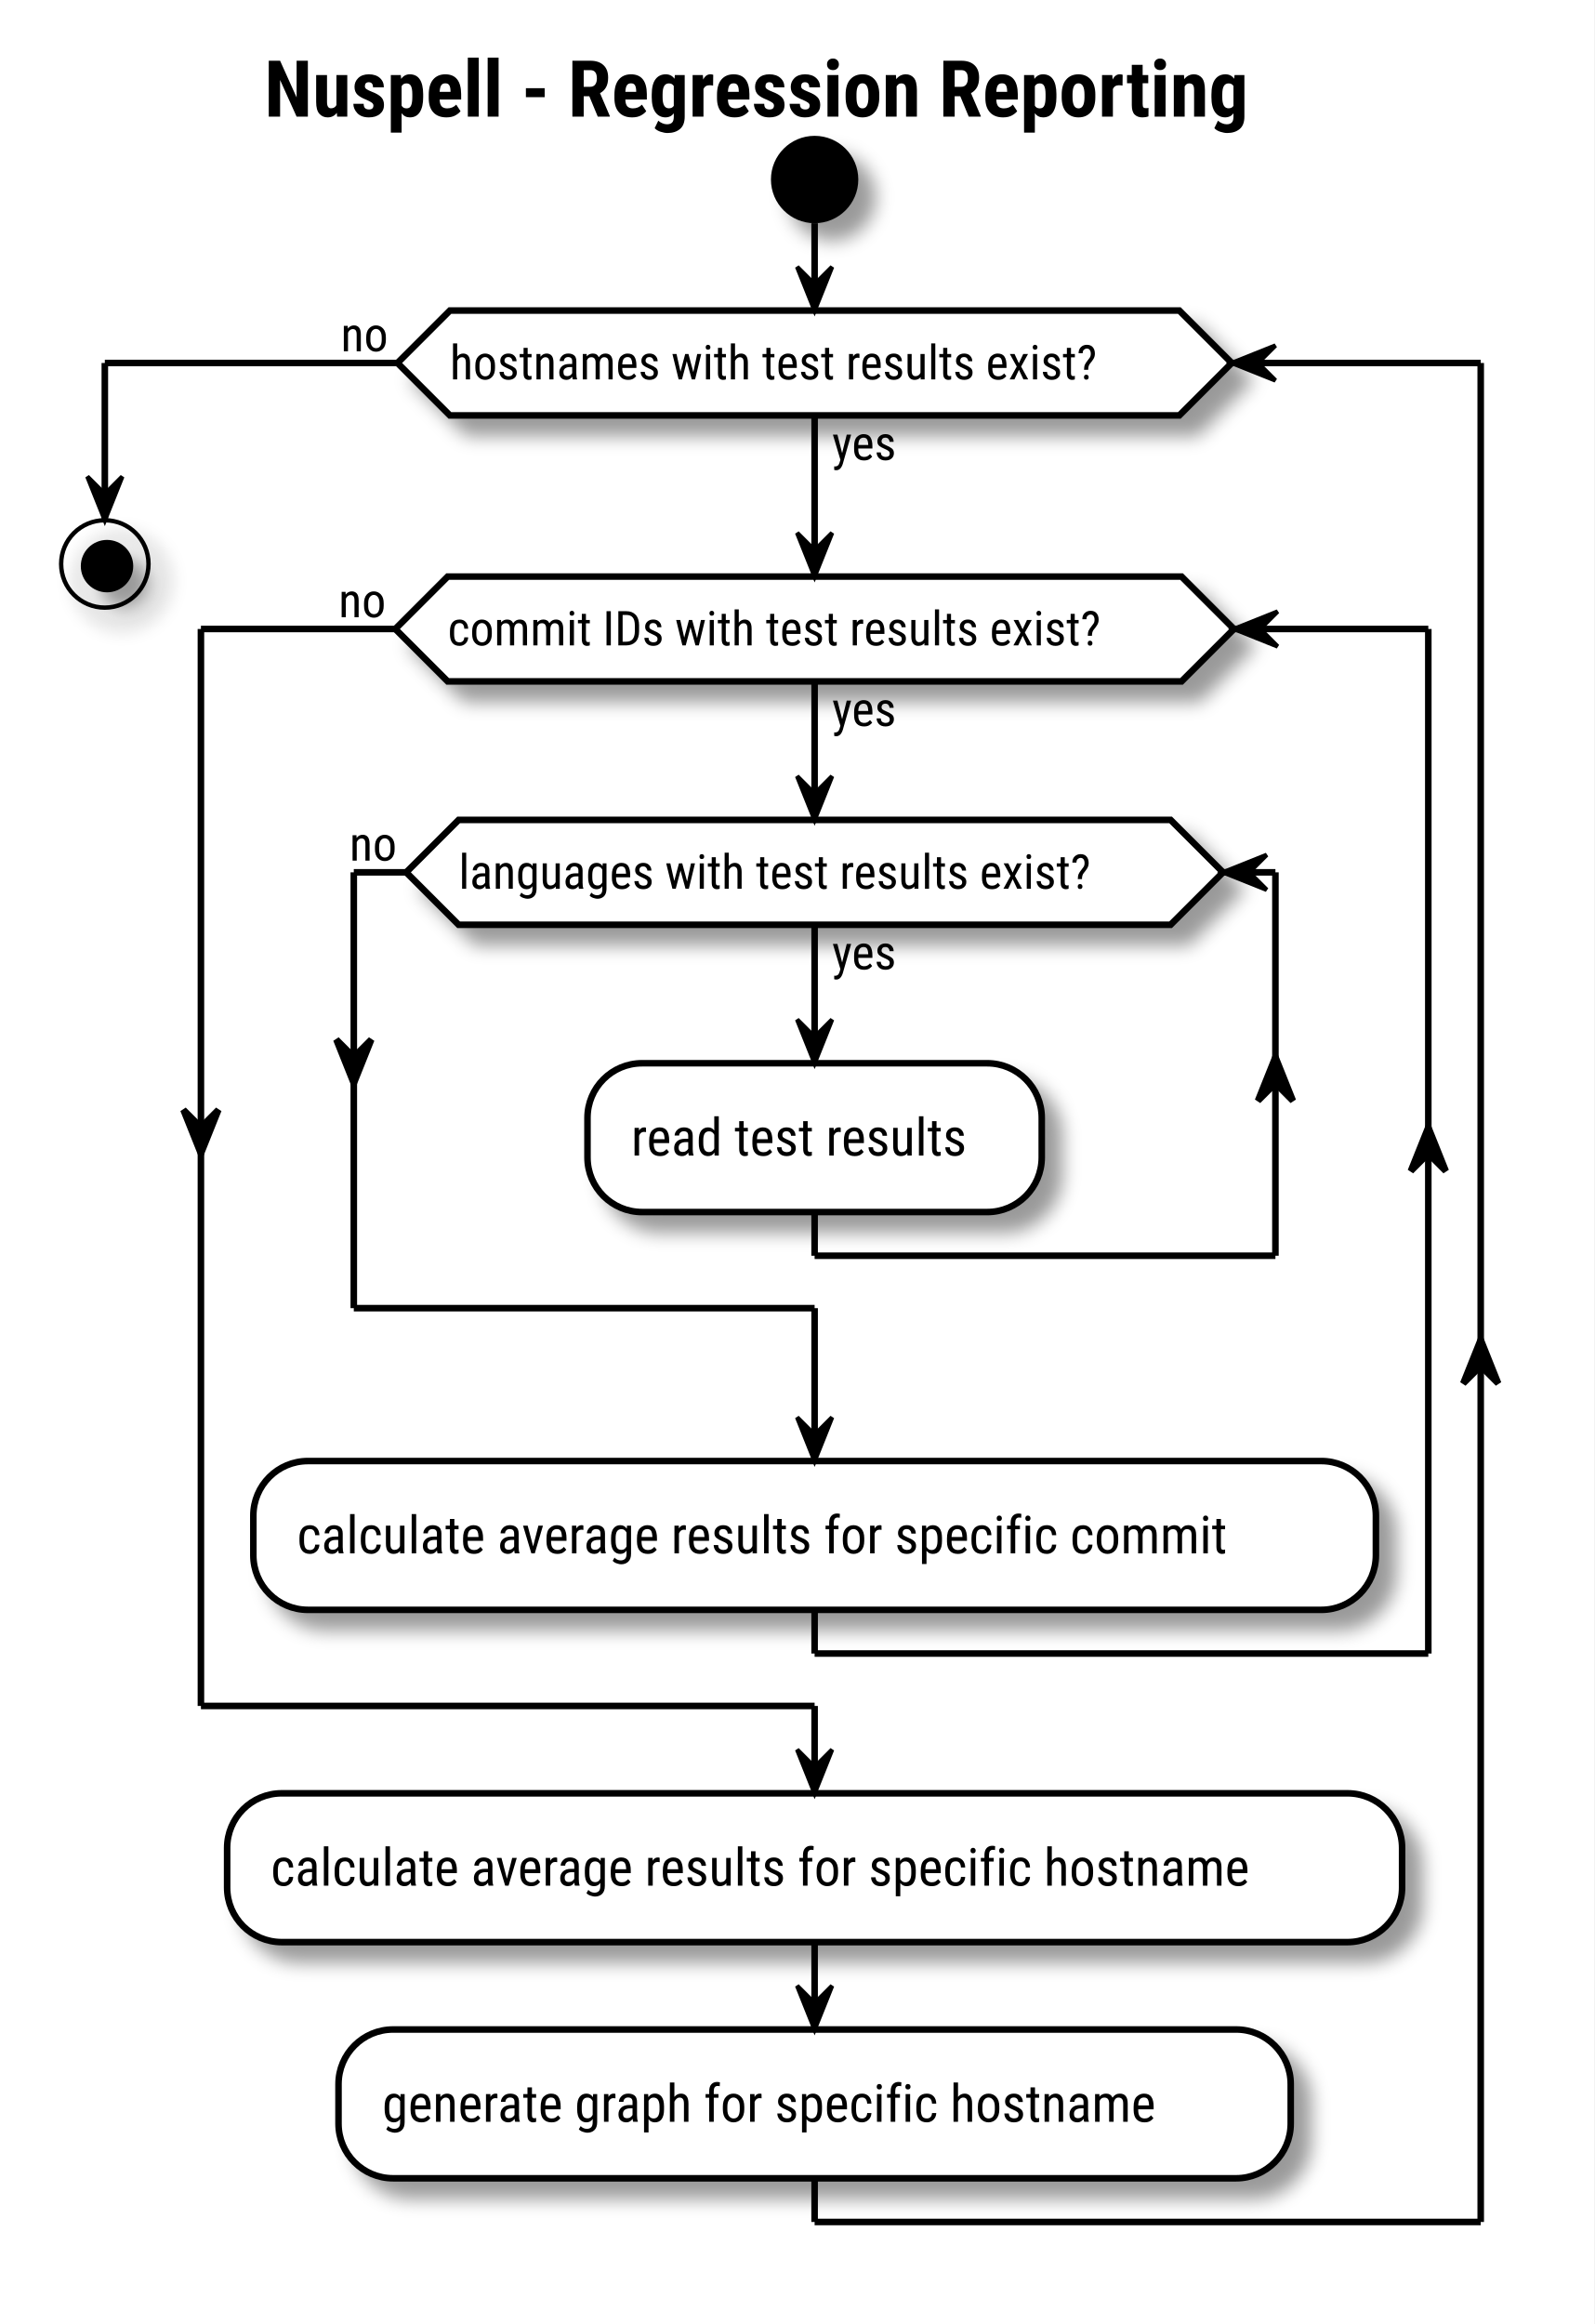
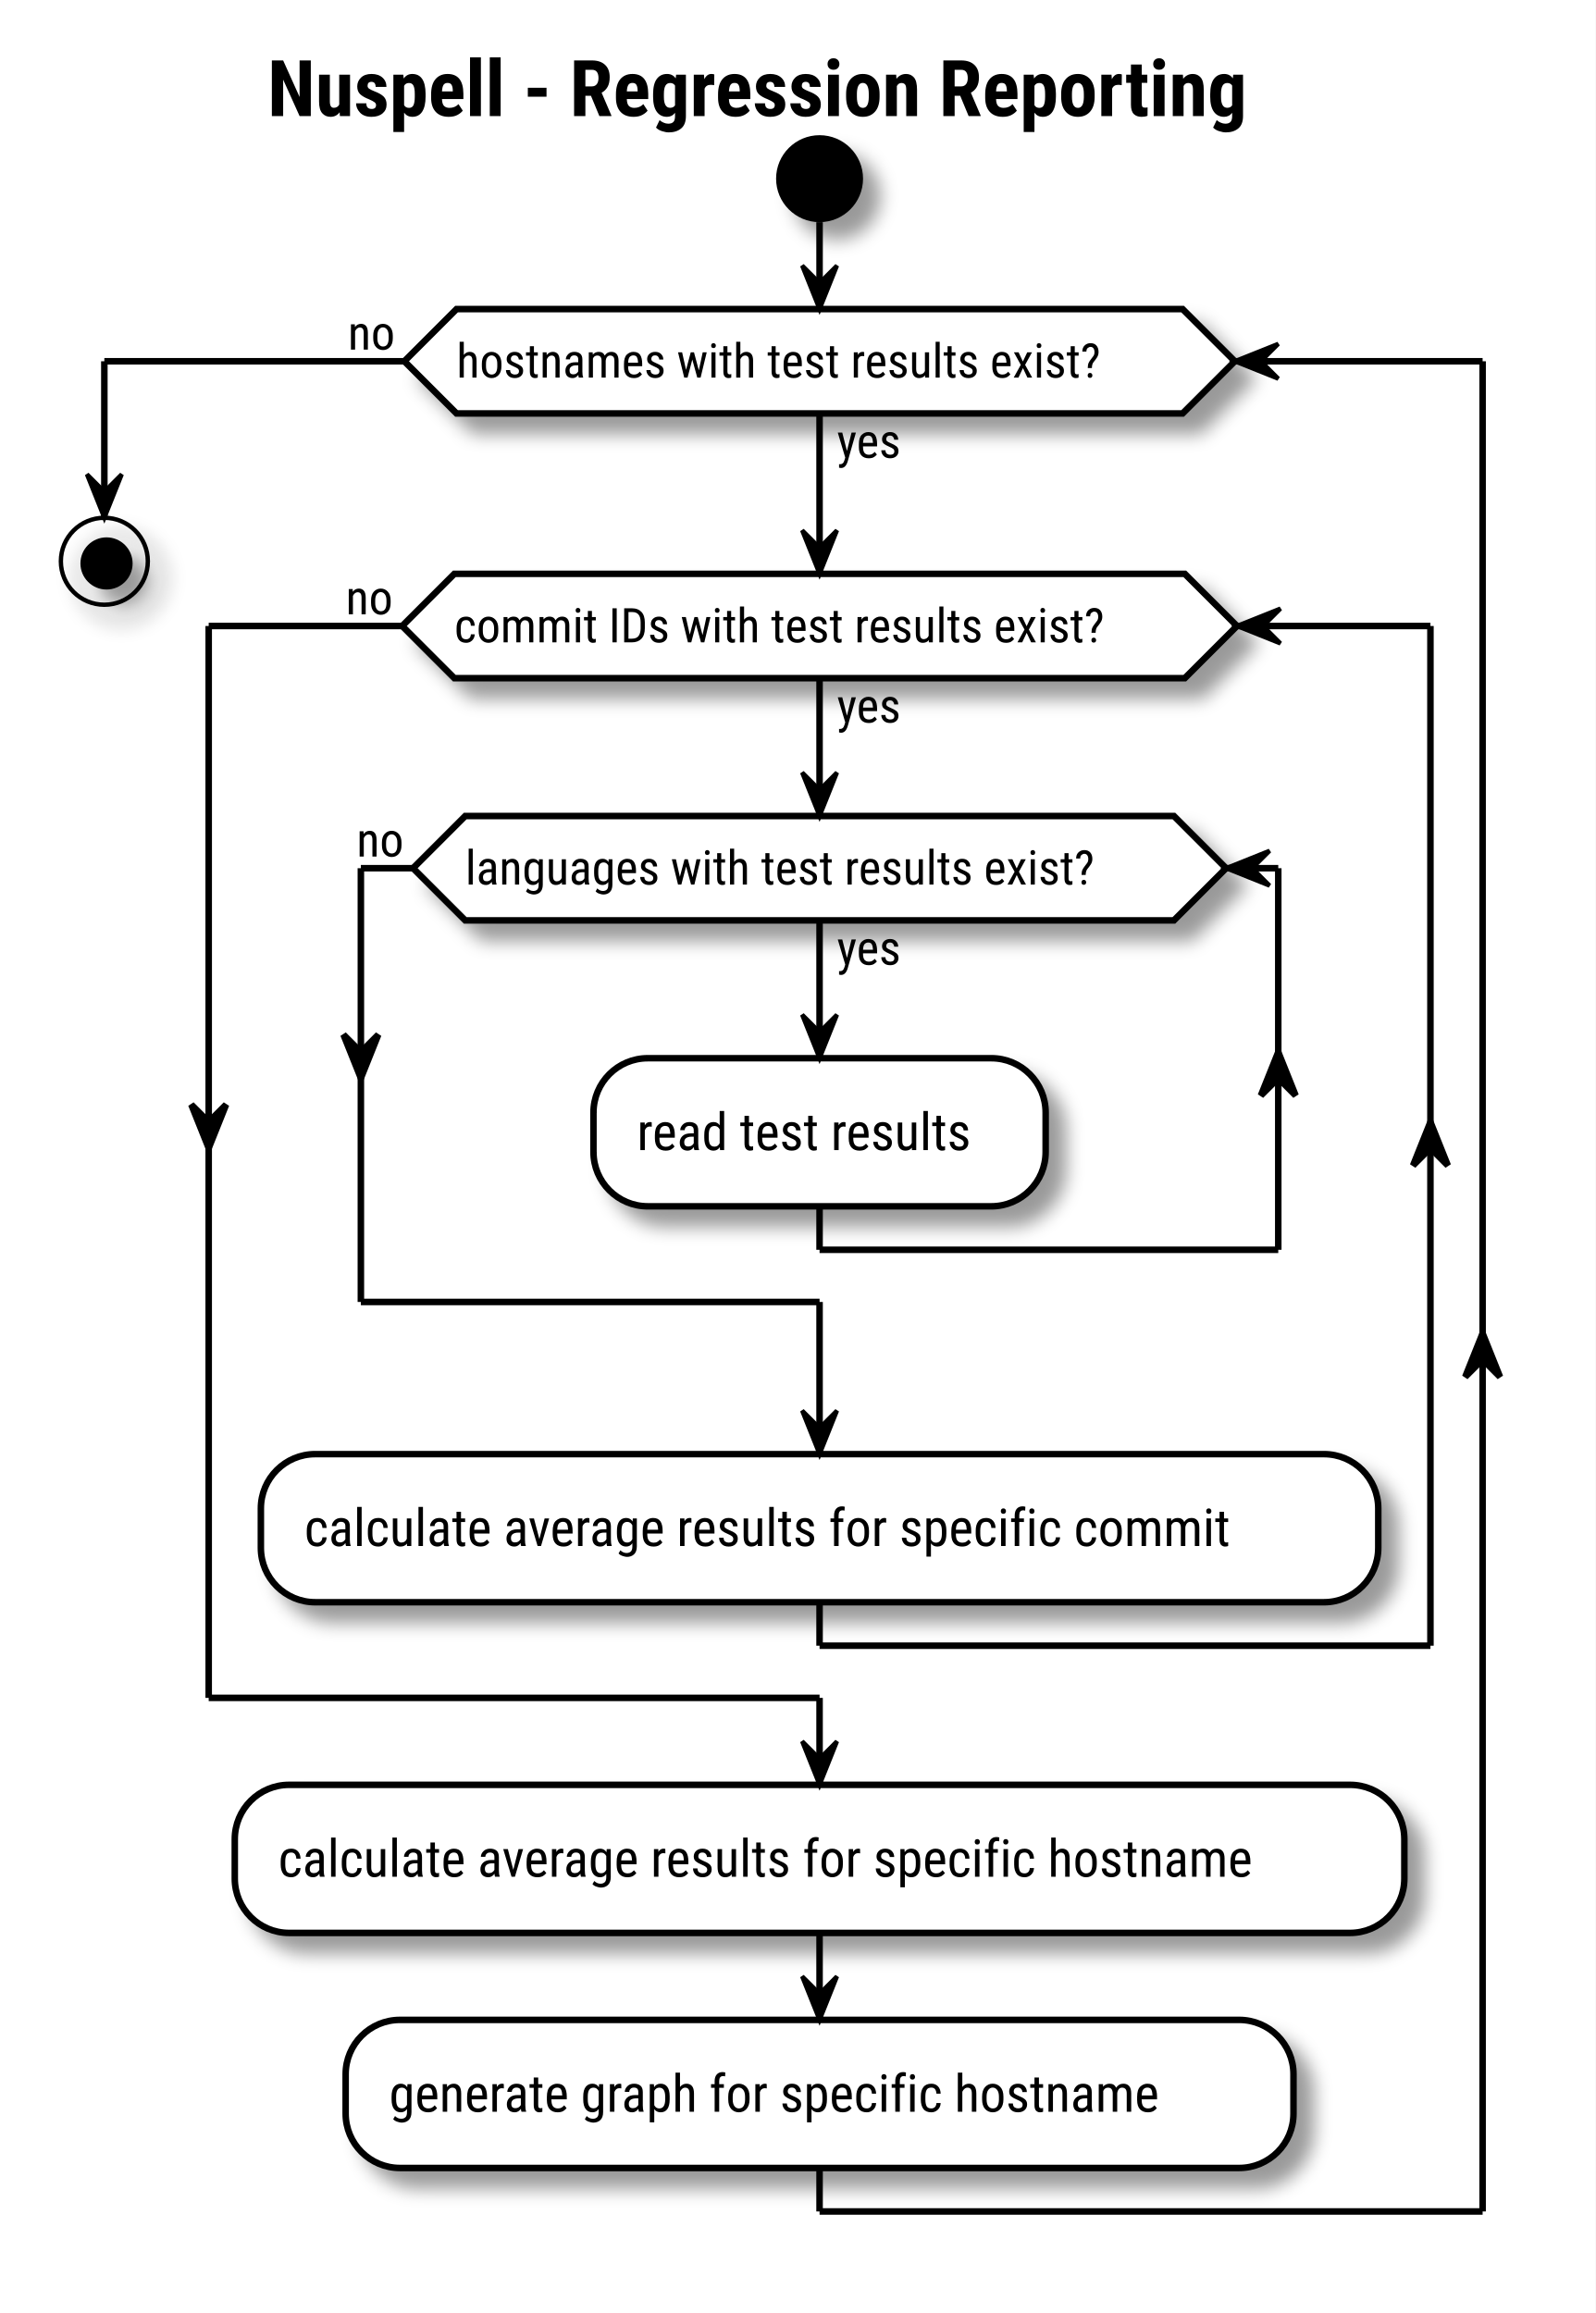
- <svg xmlns="http://www.w3.org/2000/svg" contentScriptType="application/ecmascript" contentStyleType="text/css" height="532px" preserveAspectRatio="none" style="width:365px;height:532px;" version="1.1" viewBox="0 0 365 532" width="365px" zoomAndPan="magnify">
+ <svg xmlns="http://www.w3.org/2000/svg" contentScriptType="application/ecmascript" contentStyleType="text/css" height="532px" preserveAspectRatio="none" style="width:367px;height:532px;" version="1.1" viewBox="0 0 367 532" width="367px" zoomAndPan="magnify">
  <defs>
-     <linearGradient id="gn96x2hisgvcu0" x1="0%" x2="100%" y1="50%" y2="50%">
+     <linearGradient id="g1gx7w5wf0j7fd0" x1="0%" x2="100%" y1="50%" y2="50%">
      <stop offset="0%" stop-color="#FFFFFF" />
      <stop offset="100%" stop-color="#FFFFFF" />
    </linearGradient>
-     <filter height="300%" id="fn96x2hisgvcu" width="300%" x="-1" y="-1">
+     <filter height="300%" id="f1gx7w5wf0j7fd" width="300%" x="-1" y="-1">
      <feGaussianBlur result="blurOut" stdDeviation="2.0" />
      <feColorMatrix in="blurOut" result="blurOut2" type="matrix" values="0 0 0 0 0 0 0 0 0 0 0 0 0 0 0 0 0 0 .4 0" />
      <feOffset dx="4.0" dy="4.0" in="blurOut2" result="blurOut3" />
      <feBlend in="SourceGraphic" in2="blurOut3" mode="normal" />
    </filter>
  </defs>
  <g>
-     <rect fill="url(#gn96x2hisgvcu0)" height="532" style="stroke: none; stroke-width: 1.0;" width="365" x="0" y="0" />
-     <text fill="#000000" font-family="Roboto Condensed" font-size="18" font-weight="bold" lengthAdjust="spacingAndGlyphs" textLength="242" x="60.5" y="26.699">Nuspell - Regression Reporting</text>
-     <ellipse cx="186.5" cy="41.094" fill="#000000" filter="url(#fn96x2hisgvcu)" rx="10" ry="10" style="stroke: none; stroke-width: 1.0;" />
-     <rect fill="#FFFFFF" filter="url(#fn96x2hisgvcu)" height="34.062" rx="12.5" ry="12.5" style="stroke: #000000; stroke-width: 1.5;" width="104" x="134.5" y="243.394" />
-     <text fill="#000000" font-family="Roboto Condensed" font-size="12" lengthAdjust="spacingAndGlyphs" textLength="84" x="144.5" y="264.527">read test results</text>
-     <polygon fill="#FFFFFF" filter="url(#fn96x2hisgvcu)" points="105,187.69,268,187.69,280,199.69,268,211.69,105,211.69,93,199.69,105,187.69" style="stroke: #000000; stroke-width: 1.5;" />
-     <text fill="#000000" font-family="Roboto Condensed" font-size="11" lengthAdjust="spacingAndGlyphs" textLength="17" x="190.5" y="221.894">yes</text>
-     <text fill="#000000" font-family="Roboto Condensed" font-size="11" lengthAdjust="spacingAndGlyphs" textLength="163" x="105" y="203.449">languages with test results exist?</text>
-     <text fill="#000000" font-family="Roboto Condensed" font-size="11" lengthAdjust="spacingAndGlyphs" textLength="13" x="80" y="197.004">no</text>
-     <rect fill="#FFFFFF" filter="url(#fn96x2hisgvcu)" height="34.062" rx="12.5" ry="12.5" style="stroke: #000000; stroke-width: 1.5;" width="257" x="58" y="334.457" />
-     <text fill="#000000" font-family="Roboto Condensed" font-size="12" lengthAdjust="spacingAndGlyphs" textLength="237" x="68" y="355.59">calculate average results for specific commit</text>
-     <polygon fill="#FFFFFF" filter="url(#fn96x2hisgvcu)" points="102.5,131.984,270.5,131.984,282.5,143.984,270.5,155.984,102.5,155.984,90.5,143.984,102.5,131.984" style="stroke: #000000; stroke-width: 1.5;" />
-     <text fill="#000000" font-family="Roboto Condensed" font-size="11" lengthAdjust="spacingAndGlyphs" textLength="17" x="190.5" y="166.19">yes</text>
-     <text fill="#000000" font-family="Roboto Condensed" font-size="11" lengthAdjust="spacingAndGlyphs" textLength="168" x="102.5" y="147.744">commit IDs with test results exist?</text>
-     <text fill="#000000" font-family="Roboto Condensed" font-size="11" lengthAdjust="spacingAndGlyphs" textLength="13" x="77.5" y="141.299">no</text>
-     <rect fill="#FFFFFF" filter="url(#fn96x2hisgvcu)" height="34.062" rx="12.5" ry="12.5" style="stroke: #000000; stroke-width: 1.5;" width="269" x="52" y="410.519" />
-     <text fill="#000000" font-family="Roboto Condensed" font-size="12" lengthAdjust="spacingAndGlyphs" textLength="249" x="62" y="431.652">calculate average results for specific hostname</text>
-     <rect fill="#FFFFFF" filter="url(#fn96x2hisgvcu)" height="34.062" rx="12.5" ry="12.5" style="stroke: #000000; stroke-width: 1.5;" width="218" x="77.5" y="464.582" />
-     <text fill="#000000" font-family="Roboto Condensed" font-size="12" lengthAdjust="spacingAndGlyphs" textLength="198" x="87.5" y="485.715">generate graph for specific hostname</text>
-     <polygon fill="#FFFFFF" filter="url(#fn96x2hisgvcu)" points="103,71.094,270,71.094,282,83.094,270,95.094,103,95.094,91,83.094,103,71.094" style="stroke: #000000; stroke-width: 1.5;" />
-     <text fill="#000000" font-family="Roboto Condensed" font-size="11" lengthAdjust="spacingAndGlyphs" textLength="17" x="190.5" y="105.299">yes</text>
-     <text fill="#000000" font-family="Roboto Condensed" font-size="11" lengthAdjust="spacingAndGlyphs" textLength="167" x="103" y="86.853">hostnames with test results exist?</text>
-     <text fill="#000000" font-family="Roboto Condensed" font-size="11" lengthAdjust="spacingAndGlyphs" textLength="13" x="78" y="80.408">no</text>
-     <ellipse cx="24" cy="129.094" fill="none" filter="url(#fn96x2hisgvcu)" rx="10" ry="10" style="stroke: #000000; stroke-width: 1.0;" />
-     <ellipse cx="24.5" cy="129.594" fill="#000000" filter="url(#fn96x2hisgvcu)" rx="6" ry="6" style="stroke: none; stroke-width: 1.0;" />
-     <line style="stroke: #000000; stroke-width: 1.5;" x1="186.5" x2="186.5" y1="211.69" y2="243.394" />
-     <polygon fill="#000000" points="182.5,233.394,186.5,243.394,190.5,233.394,186.5,237.394" style="stroke: #000000; stroke-width: 1.0;" />
-     <line style="stroke: #000000; stroke-width: 1.5;" x1="186.5" x2="186.5" y1="277.457" y2="287.457" />
-     <line style="stroke: #000000; stroke-width: 1.5;" x1="186.5" x2="292" y1="287.457" y2="287.457" />
-     <polygon fill="#000000" points="288,251.981,292,241.981,296,251.981,292,247.981" style="stroke: #000000; stroke-width: 1.5;" />
-     <line style="stroke: #000000; stroke-width: 1.5;" x1="292" x2="292" y1="199.69" y2="287.457" />
-     <line style="stroke: #000000; stroke-width: 1.5;" x1="292" x2="280" y1="199.69" y2="199.69" />
-     <polygon fill="#000000" points="290,195.69,280,199.69,290,203.69,286,199.69" style="stroke: #000000; stroke-width: 1.0;" />
-     <line style="stroke: #000000; stroke-width: 1.5;" x1="93" x2="81" y1="199.69" y2="199.69" />
-     <polygon fill="#000000" points="77,237.981,81,247.981,85,237.981,81,241.981" style="stroke: #000000; stroke-width: 1.5;" />
-     <line style="stroke: #000000; stroke-width: 1.5;" x1="81" x2="81" y1="199.69" y2="299.457" />
-     <line style="stroke: #000000; stroke-width: 1.5;" x1="81" x2="186.5" y1="299.457" y2="299.457" />
-     <line style="stroke: #000000; stroke-width: 1.5;" x1="186.5" x2="186.5" y1="299.457" y2="334.457" />
-     <polygon fill="#000000" points="182.5,324.457,186.5,334.457,190.5,324.457,186.5,328.457" style="stroke: #000000; stroke-width: 1.0;" />
-     <line style="stroke: #000000; stroke-width: 1.5;" x1="186.5" x2="186.5" y1="155.984" y2="187.69" />
-     <polygon fill="#000000" points="182.5,177.69,186.5,187.69,190.5,177.69,186.5,181.69" style="stroke: #000000; stroke-width: 1.0;" />
-     <line style="stroke: #000000; stroke-width: 1.5;" x1="186.5" x2="186.5" y1="368.519" y2="378.519" />
-     <line style="stroke: #000000; stroke-width: 1.5;" x1="186.5" x2="327" y1="378.519" y2="378.519" />
-     <polygon fill="#000000" points="323,268.066,327,258.066,331,268.066,327,264.066" style="stroke: #000000; stroke-width: 1.5;" />
-     <line style="stroke: #000000; stroke-width: 1.5;" x1="327" x2="327" y1="143.984" y2="378.519" />
-     <line style="stroke: #000000; stroke-width: 1.5;" x1="327" x2="282.5" y1="143.984" y2="143.984" />
-     <polygon fill="#000000" points="292.5,139.984,282.5,143.984,292.5,147.984,288.5,143.984" style="stroke: #000000; stroke-width: 1.0;" />
-     <line style="stroke: #000000; stroke-width: 1.5;" x1="90.5" x2="46" y1="143.984" y2="143.984" />
-     <polygon fill="#000000" points="42,254.066,46,264.066,50,254.066,46,258.066" style="stroke: #000000; stroke-width: 1.5;" />
-     <line style="stroke: #000000; stroke-width: 1.5;" x1="46" x2="46" y1="143.984" y2="390.519" />
-     <line style="stroke: #000000; stroke-width: 1.5;" x1="46" x2="186.5" y1="390.519" y2="390.519" />
-     <line style="stroke: #000000; stroke-width: 1.5;" x1="186.5" x2="186.5" y1="390.519" y2="410.519" />
-     <polygon fill="#000000" points="182.5,400.519,186.5,410.519,190.5,400.519,186.5,404.519" style="stroke: #000000; stroke-width: 1.0;" />
-     <line style="stroke: #000000; stroke-width: 1.5;" x1="186.5" x2="186.5" y1="444.582" y2="464.582" />
-     <polygon fill="#000000" points="182.5,454.582,186.5,464.582,190.5,454.582,186.5,458.582" style="stroke: #000000; stroke-width: 1.0;" />
-     <line style="stroke: #000000; stroke-width: 1.5;" x1="186.5" x2="186.5" y1="95.094" y2="131.984" />
-     <polygon fill="#000000" points="182.5,121.984,186.5,131.984,190.5,121.984,186.5,125.984" style="stroke: #000000; stroke-width: 1.0;" />
-     <line style="stroke: #000000; stroke-width: 1.5;" x1="186.5" x2="186.5" y1="498.644" y2="508.644" />
-     <line style="stroke: #000000; stroke-width: 1.5;" x1="186.5" x2="339" y1="508.644" y2="508.644" />
-     <polygon fill="#000000" points="335,316.684,339,306.684,343,316.684,339,312.684" style="stroke: #000000; stroke-width: 1.5;" />
-     <line style="stroke: #000000; stroke-width: 1.5;" x1="339" x2="339" y1="83.094" y2="508.644" />
-     <line style="stroke: #000000; stroke-width: 1.5;" x1="339" x2="282" y1="83.094" y2="83.094" />
-     <polygon fill="#000000" points="292,79.094,282,83.094,292,87.094,288,83.094" style="stroke: #000000; stroke-width: 1.0;" />
-     <line style="stroke: #000000; stroke-width: 1.5;" x1="91" x2="24" y1="83.094" y2="83.094" />
+     <rect fill="url(#g1gx7w5wf0j7fd0)" height="532" style="stroke: none; stroke-width: 1.0;" width="367" x="0" y="0" />
+     <text fill="#000000" font-family="Roboto Condensed" font-size="18" font-weight="bold" lengthAdjust="spacingAndGlyphs" textLength="242" x="61.5" y="26.699">Nuspell - Regression Reporting</text>
+     <ellipse cx="188.5" cy="41.094" fill="#000000" filter="url(#f1gx7w5wf0j7fd)" rx="10" ry="10" style="stroke: none; stroke-width: 1.0;" />
+     <rect fill="#FFFFFF" filter="url(#f1gx7w5wf0j7fd)" height="34.062" rx="12.5" ry="12.5" style="stroke: #000000; stroke-width: 1.5;" width="104" x="136.5" y="243.394" />
+     <text fill="#000000" font-family="Roboto Condensed" font-size="12" lengthAdjust="spacingAndGlyphs" textLength="84" x="146.5" y="264.527">read test results</text>
+     <polygon fill="#FFFFFF" filter="url(#f1gx7w5wf0j7fd)" points="107,187.69,270,187.69,282,199.69,270,211.69,107,211.69,95,199.69,107,187.69" style="stroke: #000000; stroke-width: 1.5;" />
+     <text fill="#000000" font-family="Roboto Condensed" font-size="11" lengthAdjust="spacingAndGlyphs" textLength="17" x="192.5" y="221.894">yes</text>
+     <text fill="#000000" font-family="Roboto Condensed" font-size="11" lengthAdjust="spacingAndGlyphs" textLength="163" x="107" y="203.449">languages with test results exist?</text>
+     <text fill="#000000" font-family="Roboto Condensed" font-size="11" lengthAdjust="spacingAndGlyphs" textLength="13" x="82" y="197.004">no</text>
+     <rect fill="#FFFFFF" filter="url(#f1gx7w5wf0j7fd)" height="34.062" rx="12.5" ry="12.5" style="stroke: #000000; stroke-width: 1.5;" width="257" x="60" y="334.457" />
+     <text fill="#000000" font-family="Roboto Condensed" font-size="12" lengthAdjust="spacingAndGlyphs" textLength="237" x="70" y="355.59">calculate average results for specific commit</text>
+     <polygon fill="#FFFFFF" filter="url(#f1gx7w5wf0j7fd)" points="104.5,131.984,272.5,131.984,284.5,143.984,272.5,155.984,104.5,155.984,92.5,143.984,104.5,131.984" style="stroke: #000000; stroke-width: 1.5;" />
+     <text fill="#000000" font-family="Roboto Condensed" font-size="11" lengthAdjust="spacingAndGlyphs" textLength="17" x="192.5" y="166.19">yes</text>
+     <text fill="#000000" font-family="Roboto Condensed" font-size="11" lengthAdjust="spacingAndGlyphs" textLength="168" x="104.5" y="147.744">commit IDs with test results exist?</text>
+     <text fill="#000000" font-family="Roboto Condensed" font-size="11" lengthAdjust="spacingAndGlyphs" textLength="13" x="79.5" y="141.299">no</text>
+     <rect fill="#FFFFFF" filter="url(#f1gx7w5wf0j7fd)" height="34.062" rx="12.5" ry="12.5" style="stroke: #000000; stroke-width: 1.5;" width="269" x="54" y="410.519" />
+     <text fill="#000000" font-family="Roboto Condensed" font-size="12" lengthAdjust="spacingAndGlyphs" textLength="249" x="64" y="431.652">calculate average results for specific hostname</text>
+     <rect fill="#FFFFFF" filter="url(#f1gx7w5wf0j7fd)" height="34.062" rx="12.5" ry="12.5" style="stroke: #000000; stroke-width: 1.5;" width="218" x="79.5" y="464.582" />
+     <text fill="#000000" font-family="Roboto Condensed" font-size="12" lengthAdjust="spacingAndGlyphs" textLength="198" x="89.5" y="485.715">generate graph for specific hostname</text>
+     <polygon fill="#FFFFFF" filter="url(#f1gx7w5wf0j7fd)" points="105,71.094,272,71.094,284,83.094,272,95.094,105,95.094,93,83.094,105,71.094" style="stroke: #000000; stroke-width: 1.5;" />
+     <text fill="#000000" font-family="Roboto Condensed" font-size="11" lengthAdjust="spacingAndGlyphs" textLength="17" x="192.5" y="105.299">yes</text>
+     <text fill="#000000" font-family="Roboto Condensed" font-size="11" lengthAdjust="spacingAndGlyphs" textLength="167" x="105" y="86.853">hostnames with test results exist?</text>
+     <text fill="#000000" font-family="Roboto Condensed" font-size="11" lengthAdjust="spacingAndGlyphs" textLength="13" x="80" y="80.408">no</text>
+     <ellipse cx="24" cy="129.094" fill="none" filter="url(#f1gx7w5wf0j7fd)" rx="10" ry="10" style="stroke: #000000; stroke-width: 1.0;" />
+     <ellipse cx="24.5" cy="129.594" fill="#000000" filter="url(#f1gx7w5wf0j7fd)" rx="6" ry="6" style="stroke: none; stroke-width: 1.0;" />
+     <line style="stroke: #000000; stroke-width: 1.5;" x1="188.5" x2="188.5" y1="211.69" y2="243.394" />
+     <polygon fill="#000000" points="184.5,233.394,188.5,243.394,192.5,233.394,188.5,237.394" style="stroke: #000000; stroke-width: 1.0;" />
+     <line style="stroke: #000000; stroke-width: 1.5;" x1="188.5" x2="188.5" y1="277.457" y2="287.457" />
+     <line style="stroke: #000000; stroke-width: 1.5;" x1="188.5" x2="294" y1="287.457" y2="287.457" />
+     <polygon fill="#000000" points="290,251.981,294,241.981,298,251.981,294,247.981" style="stroke: #000000; stroke-width: 1.5;" />
+     <line style="stroke: #000000; stroke-width: 1.5;" x1="294" x2="294" y1="199.69" y2="287.457" />
+     <line style="stroke: #000000; stroke-width: 1.5;" x1="294" x2="282" y1="199.69" y2="199.69" />
+     <polygon fill="#000000" points="292,195.69,282,199.69,292,203.69,288,199.69" style="stroke: #000000; stroke-width: 1.0;" />
+     <line style="stroke: #000000; stroke-width: 1.5;" x1="95" x2="83" y1="199.69" y2="199.69" />
+     <polygon fill="#000000" points="79,237.981,83,247.981,87,237.981,83,241.981" style="stroke: #000000; stroke-width: 1.5;" />
+     <line style="stroke: #000000; stroke-width: 1.5;" x1="83" x2="83" y1="199.69" y2="299.457" />
+     <line style="stroke: #000000; stroke-width: 1.5;" x1="83" x2="188.5" y1="299.457" y2="299.457" />
+     <line style="stroke: #000000; stroke-width: 1.5;" x1="188.5" x2="188.5" y1="299.457" y2="334.457" />
+     <polygon fill="#000000" points="184.5,324.457,188.5,334.457,192.5,324.457,188.5,328.457" style="stroke: #000000; stroke-width: 1.0;" />
+     <line style="stroke: #000000; stroke-width: 1.5;" x1="188.5" x2="188.5" y1="155.984" y2="187.69" />
+     <polygon fill="#000000" points="184.5,177.69,188.5,187.69,192.5,177.69,188.5,181.69" style="stroke: #000000; stroke-width: 1.0;" />
+     <line style="stroke: #000000; stroke-width: 1.5;" x1="188.5" x2="188.5" y1="368.519" y2="378.519" />
+     <line style="stroke: #000000; stroke-width: 1.5;" x1="188.5" x2="329" y1="378.519" y2="378.519" />
+     <polygon fill="#000000" points="325,268.066,329,258.066,333,268.066,329,264.066" style="stroke: #000000; stroke-width: 1.5;" />
+     <line style="stroke: #000000; stroke-width: 1.5;" x1="329" x2="329" y1="143.984" y2="378.519" />
+     <line style="stroke: #000000; stroke-width: 1.5;" x1="329" x2="284.5" y1="143.984" y2="143.984" />
+     <polygon fill="#000000" points="294.5,139.984,284.5,143.984,294.5,147.984,290.5,143.984" style="stroke: #000000; stroke-width: 1.0;" />
+     <line style="stroke: #000000; stroke-width: 1.5;" x1="92.5" x2="48" y1="143.984" y2="143.984" />
+     <polygon fill="#000000" points="44,254.066,48,264.066,52,254.066,48,258.066" style="stroke: #000000; stroke-width: 1.5;" />
+     <line style="stroke: #000000; stroke-width: 1.5;" x1="48" x2="48" y1="143.984" y2="390.519" />
+     <line style="stroke: #000000; stroke-width: 1.5;" x1="48" x2="188.5" y1="390.519" y2="390.519" />
+     <line style="stroke: #000000; stroke-width: 1.5;" x1="188.5" x2="188.5" y1="390.519" y2="410.519" />
+     <polygon fill="#000000" points="184.5,400.519,188.5,410.519,192.5,400.519,188.5,404.519" style="stroke: #000000; stroke-width: 1.0;" />
+     <line style="stroke: #000000; stroke-width: 1.5;" x1="188.5" x2="188.5" y1="444.582" y2="464.582" />
+     <polygon fill="#000000" points="184.5,454.582,188.5,464.582,192.5,454.582,188.5,458.582" style="stroke: #000000; stroke-width: 1.0;" />
+     <line style="stroke: #000000; stroke-width: 1.5;" x1="188.5" x2="188.5" y1="95.094" y2="131.984" />
+     <polygon fill="#000000" points="184.5,121.984,188.5,131.984,192.5,121.984,188.5,125.984" style="stroke: #000000; stroke-width: 1.0;" />
+     <line style="stroke: #000000; stroke-width: 1.5;" x1="188.5" x2="188.5" y1="498.644" y2="508.644" />
+     <line style="stroke: #000000; stroke-width: 1.5;" x1="188.5" x2="341" y1="508.644" y2="508.644" />
+     <polygon fill="#000000" points="337,316.684,341,306.684,345,316.684,341,312.684" style="stroke: #000000; stroke-width: 1.5;" />
+     <line style="stroke: #000000; stroke-width: 1.5;" x1="341" x2="341" y1="83.094" y2="508.644" />
+     <line style="stroke: #000000; stroke-width: 1.5;" x1="341" x2="284" y1="83.094" y2="83.094" />
+     <polygon fill="#000000" points="294,79.094,284,83.094,294,87.094,290,83.094" style="stroke: #000000; stroke-width: 1.0;" />
+     <line style="stroke: #000000; stroke-width: 1.5;" x1="93" x2="24" y1="83.094" y2="83.094" />
    <line style="stroke: #000000; stroke-width: 1.5;" x1="24" x2="24" y1="83.094" y2="119.094" />
    <polygon fill="#000000" points="20,109.094,24,119.094,28,109.094,24,113.094" style="stroke: #000000; stroke-width: 1.0;" />
-     <line style="stroke: #000000; stroke-width: 1.5;" x1="186.5" x2="186.5" y1="51.094" y2="71.094" />
-     <polygon fill="#000000" points="182.5,61.094,186.5,71.094,190.5,61.094,186.5,65.094" style="stroke: #000000; stroke-width: 1.0;" />
+     <line style="stroke: #000000; stroke-width: 1.5;" x1="188.5" x2="188.5" y1="51.094" y2="71.094" />
+     <polygon fill="#000000" points="184.5,61.094,188.5,71.094,192.5,61.094,188.5,65.094" style="stroke: #000000; stroke-width: 1.0;" />
  </g>
</svg>
